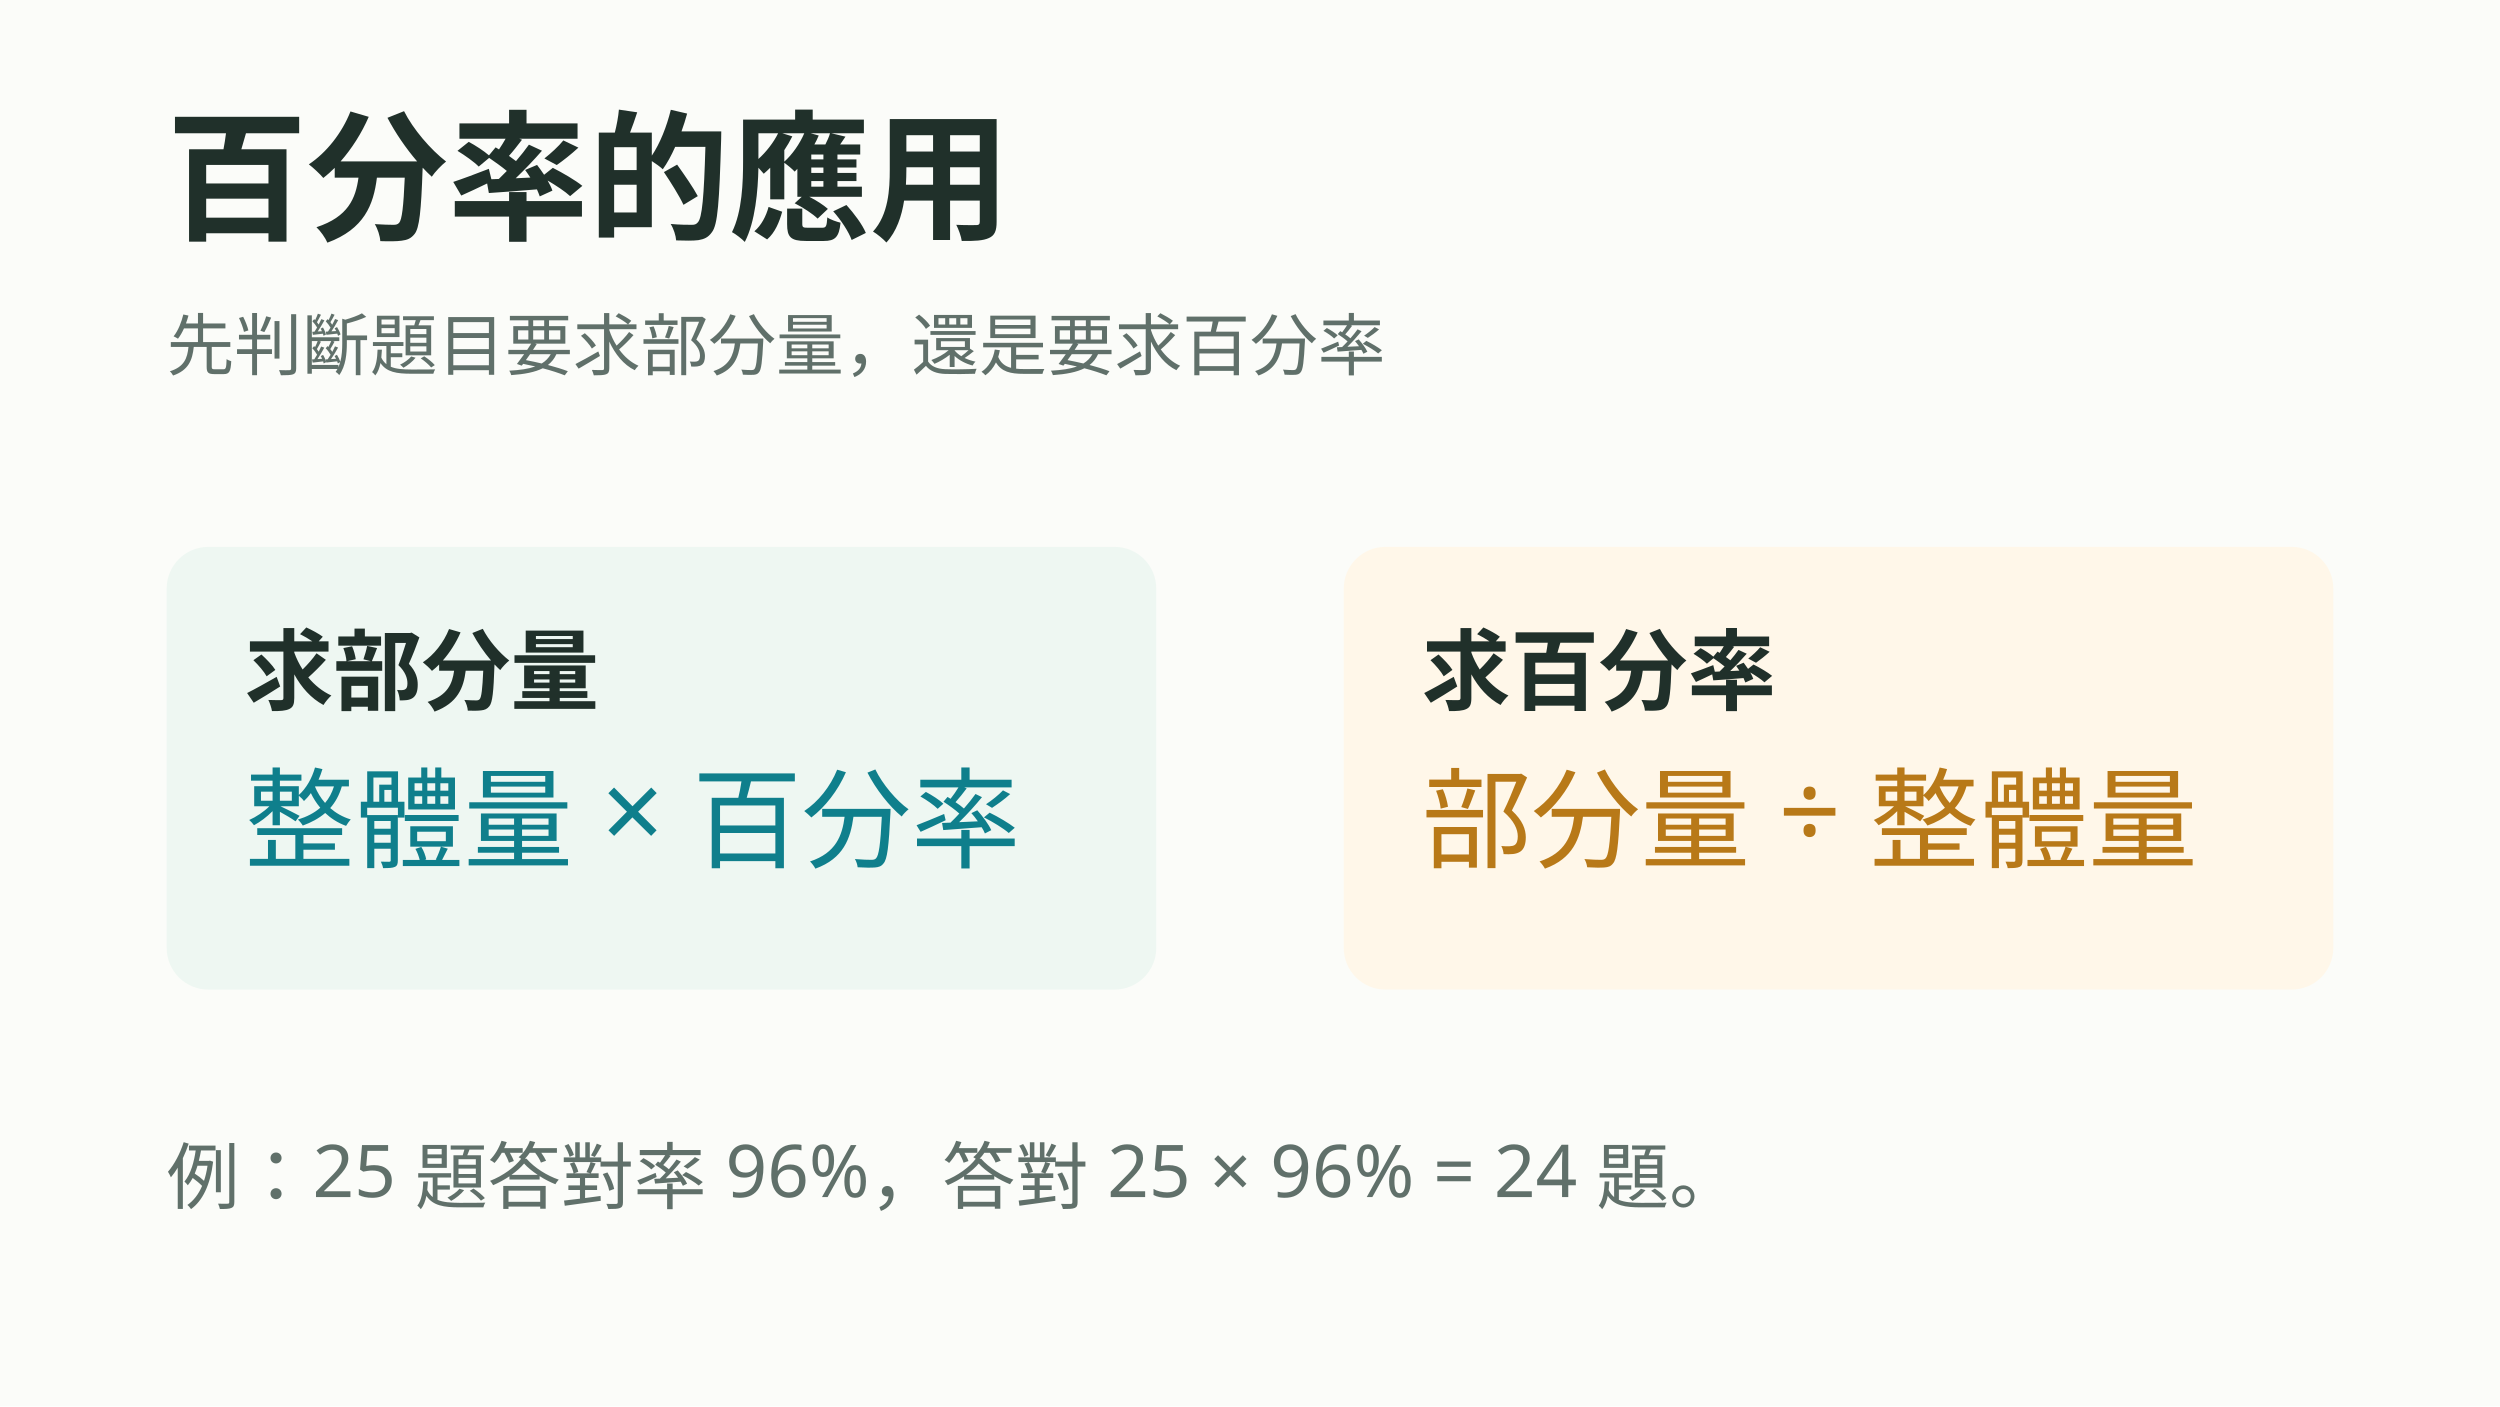
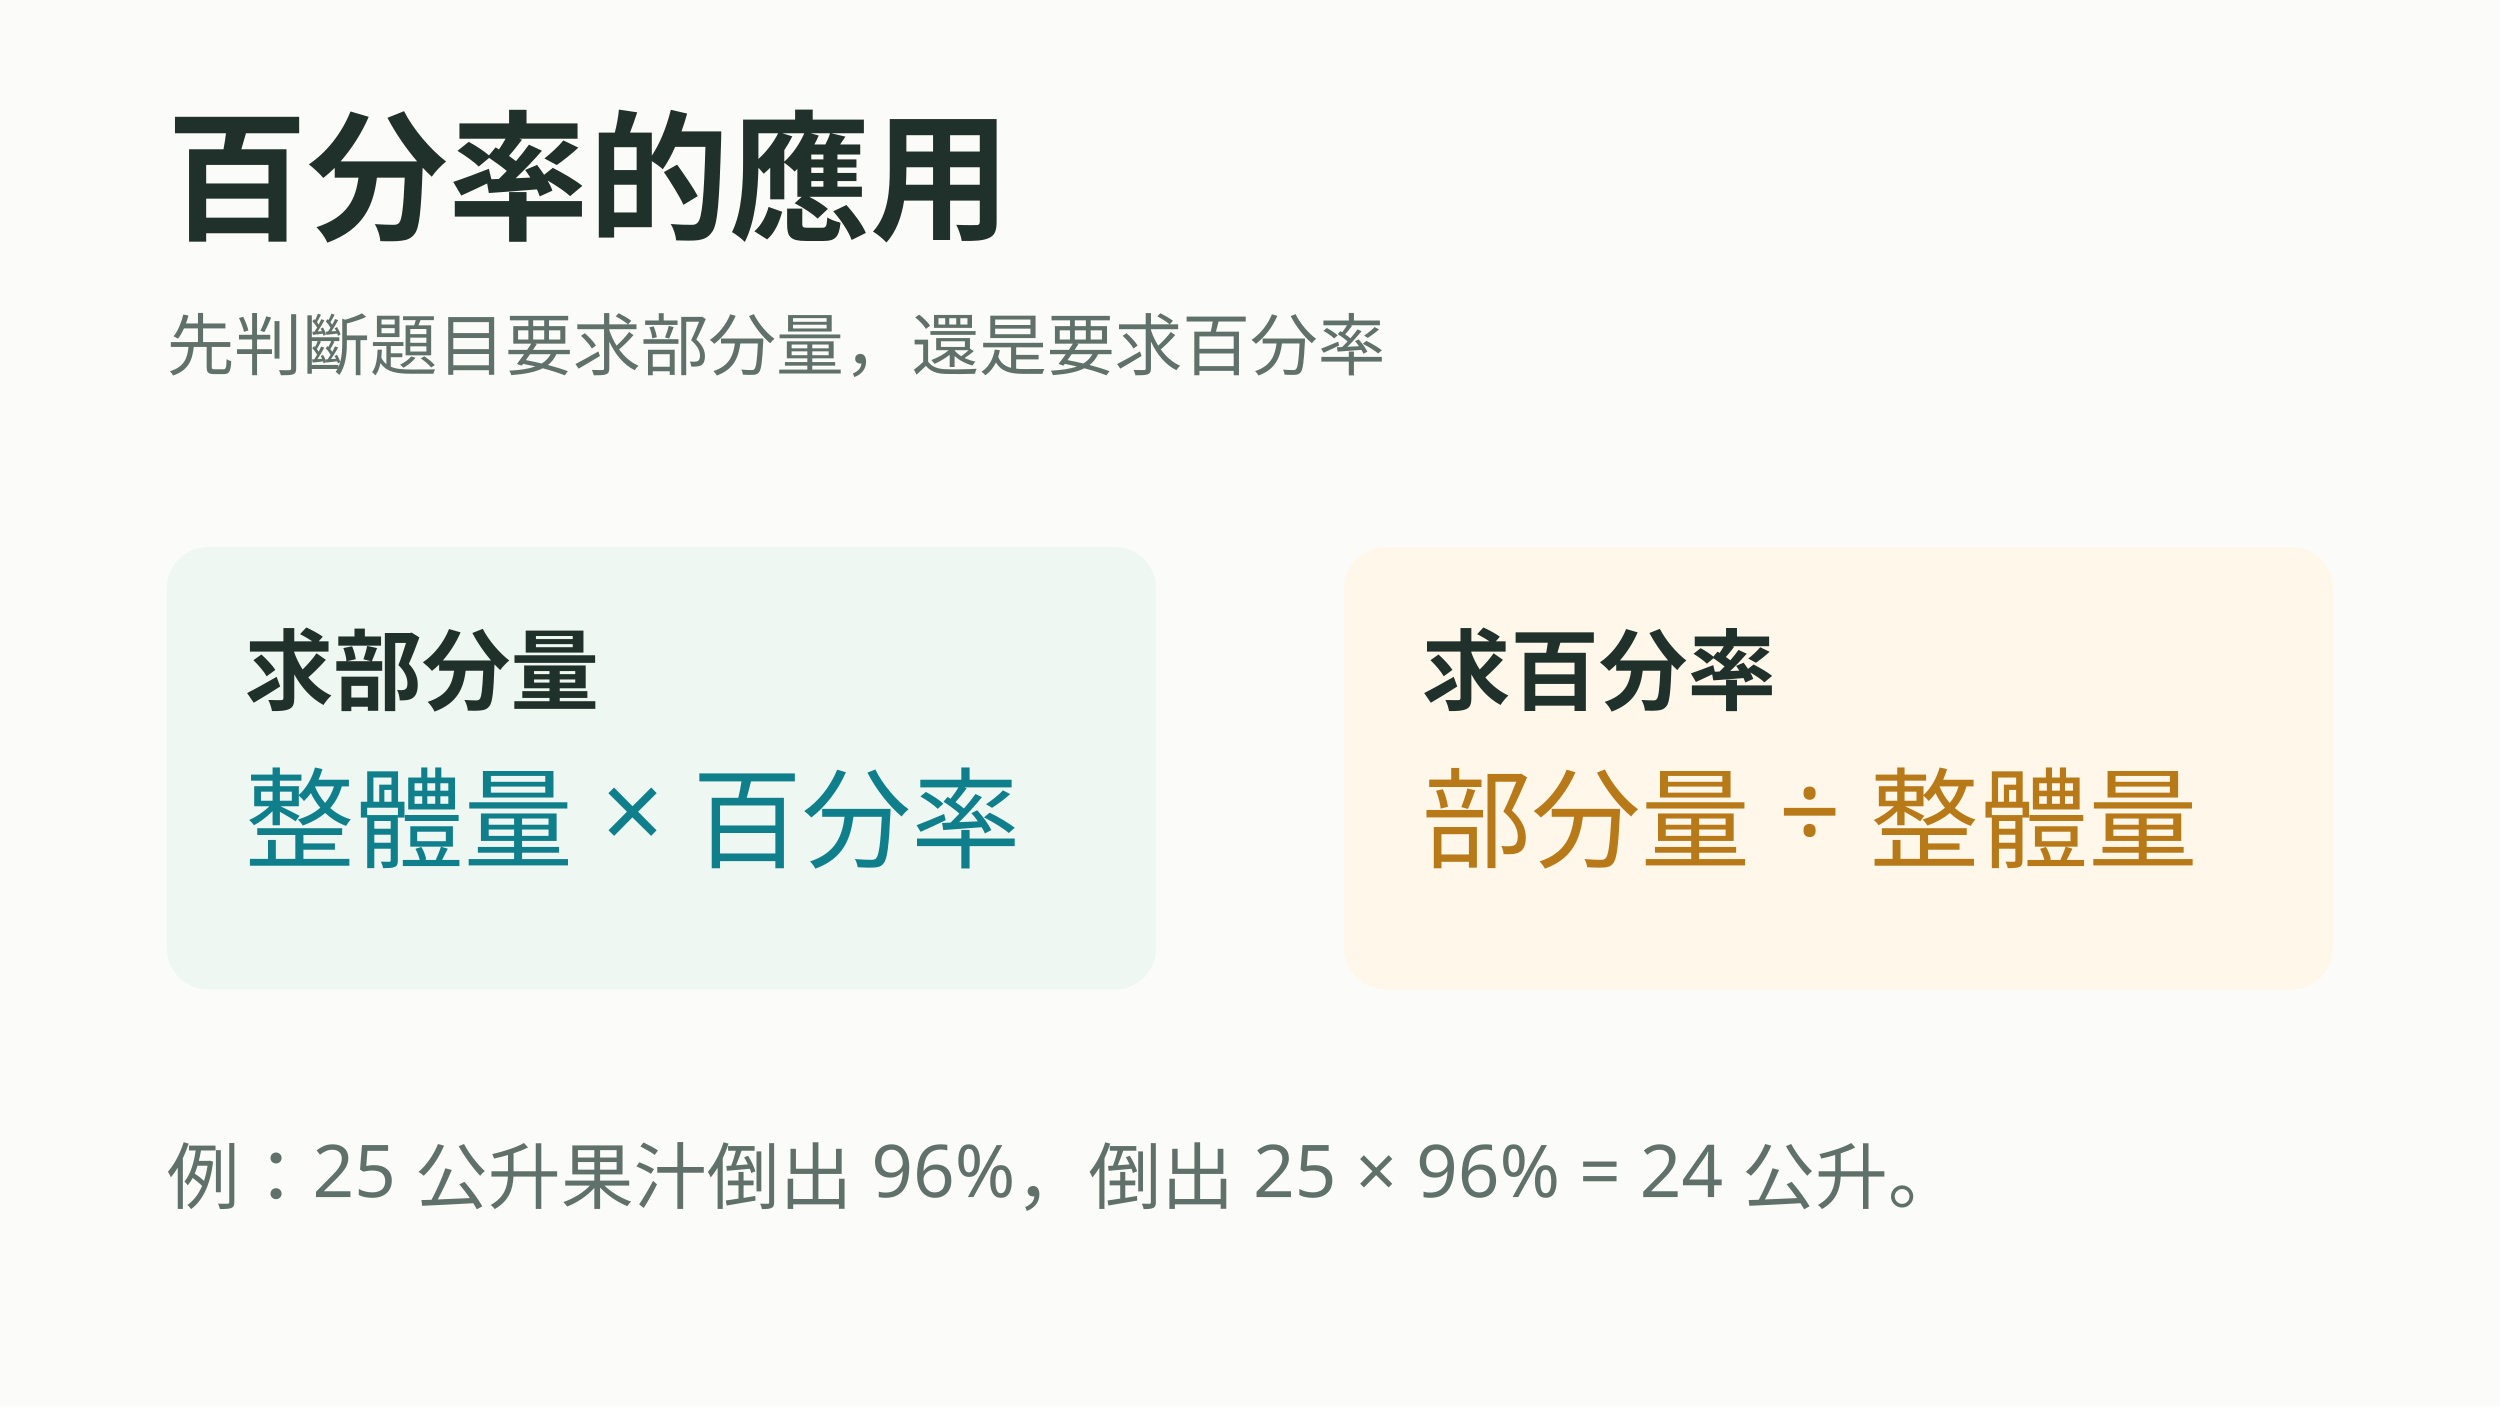
<svg xmlns="http://www.w3.org/2000/svg" width="960" height="540" viewBox="0 0 960 540">
  <rect width="960" height="540" fill="#fbfcf9" />
  <text x="64" y="88" font-size="54" font-family="Microsoft JhengHei, sans-serif" font-weight="800" fill="#20302a">百分率的應用</text>
  <text x="64" y="142" font-size="26" font-family="Microsoft JhengHei, sans-serif" fill="#60706a">先判斷題目要求部分量，還是要求百分率</text>
  <rect x="64" y="210" width="380" height="170" rx="16" fill="#eef7f2" />
  <text x="94" y="270" font-size="34" font-family="Microsoft JhengHei, sans-serif" font-weight="800" fill="#20302a">求部分量</text>
  <text x="94" y="330" font-size="42" font-family="Microsoft JhengHei, sans-serif" fill="#0f7f8c">整體量 × 百分率</text>
  <rect x="516" y="210" width="380" height="170" rx="16" fill="#fff7e9" />
  <text x="546" y="270" font-size="34" font-family="Microsoft JhengHei, sans-serif" font-weight="800" fill="#20302a">求百分率</text>
  <text x="546" y="330" font-size="42" font-family="Microsoft JhengHei, sans-serif" fill="#b87918">部分量 ÷ 整體量</text>
-   <text x="64" y="462" font-size="28" font-family="Microsoft JhengHei, sans-serif" fill="#60706a">例：25 題答對率 96%，答對 25 × 96% = 24 題。</text>
+   <text x="64" y="462" font-size="28" font-family="Microsoft JhengHei, sans-serif" fill="#60706a">例：25 公升果汁倒出 96%，倒出 25 × 96% = 24 公升。</text>
</svg>
